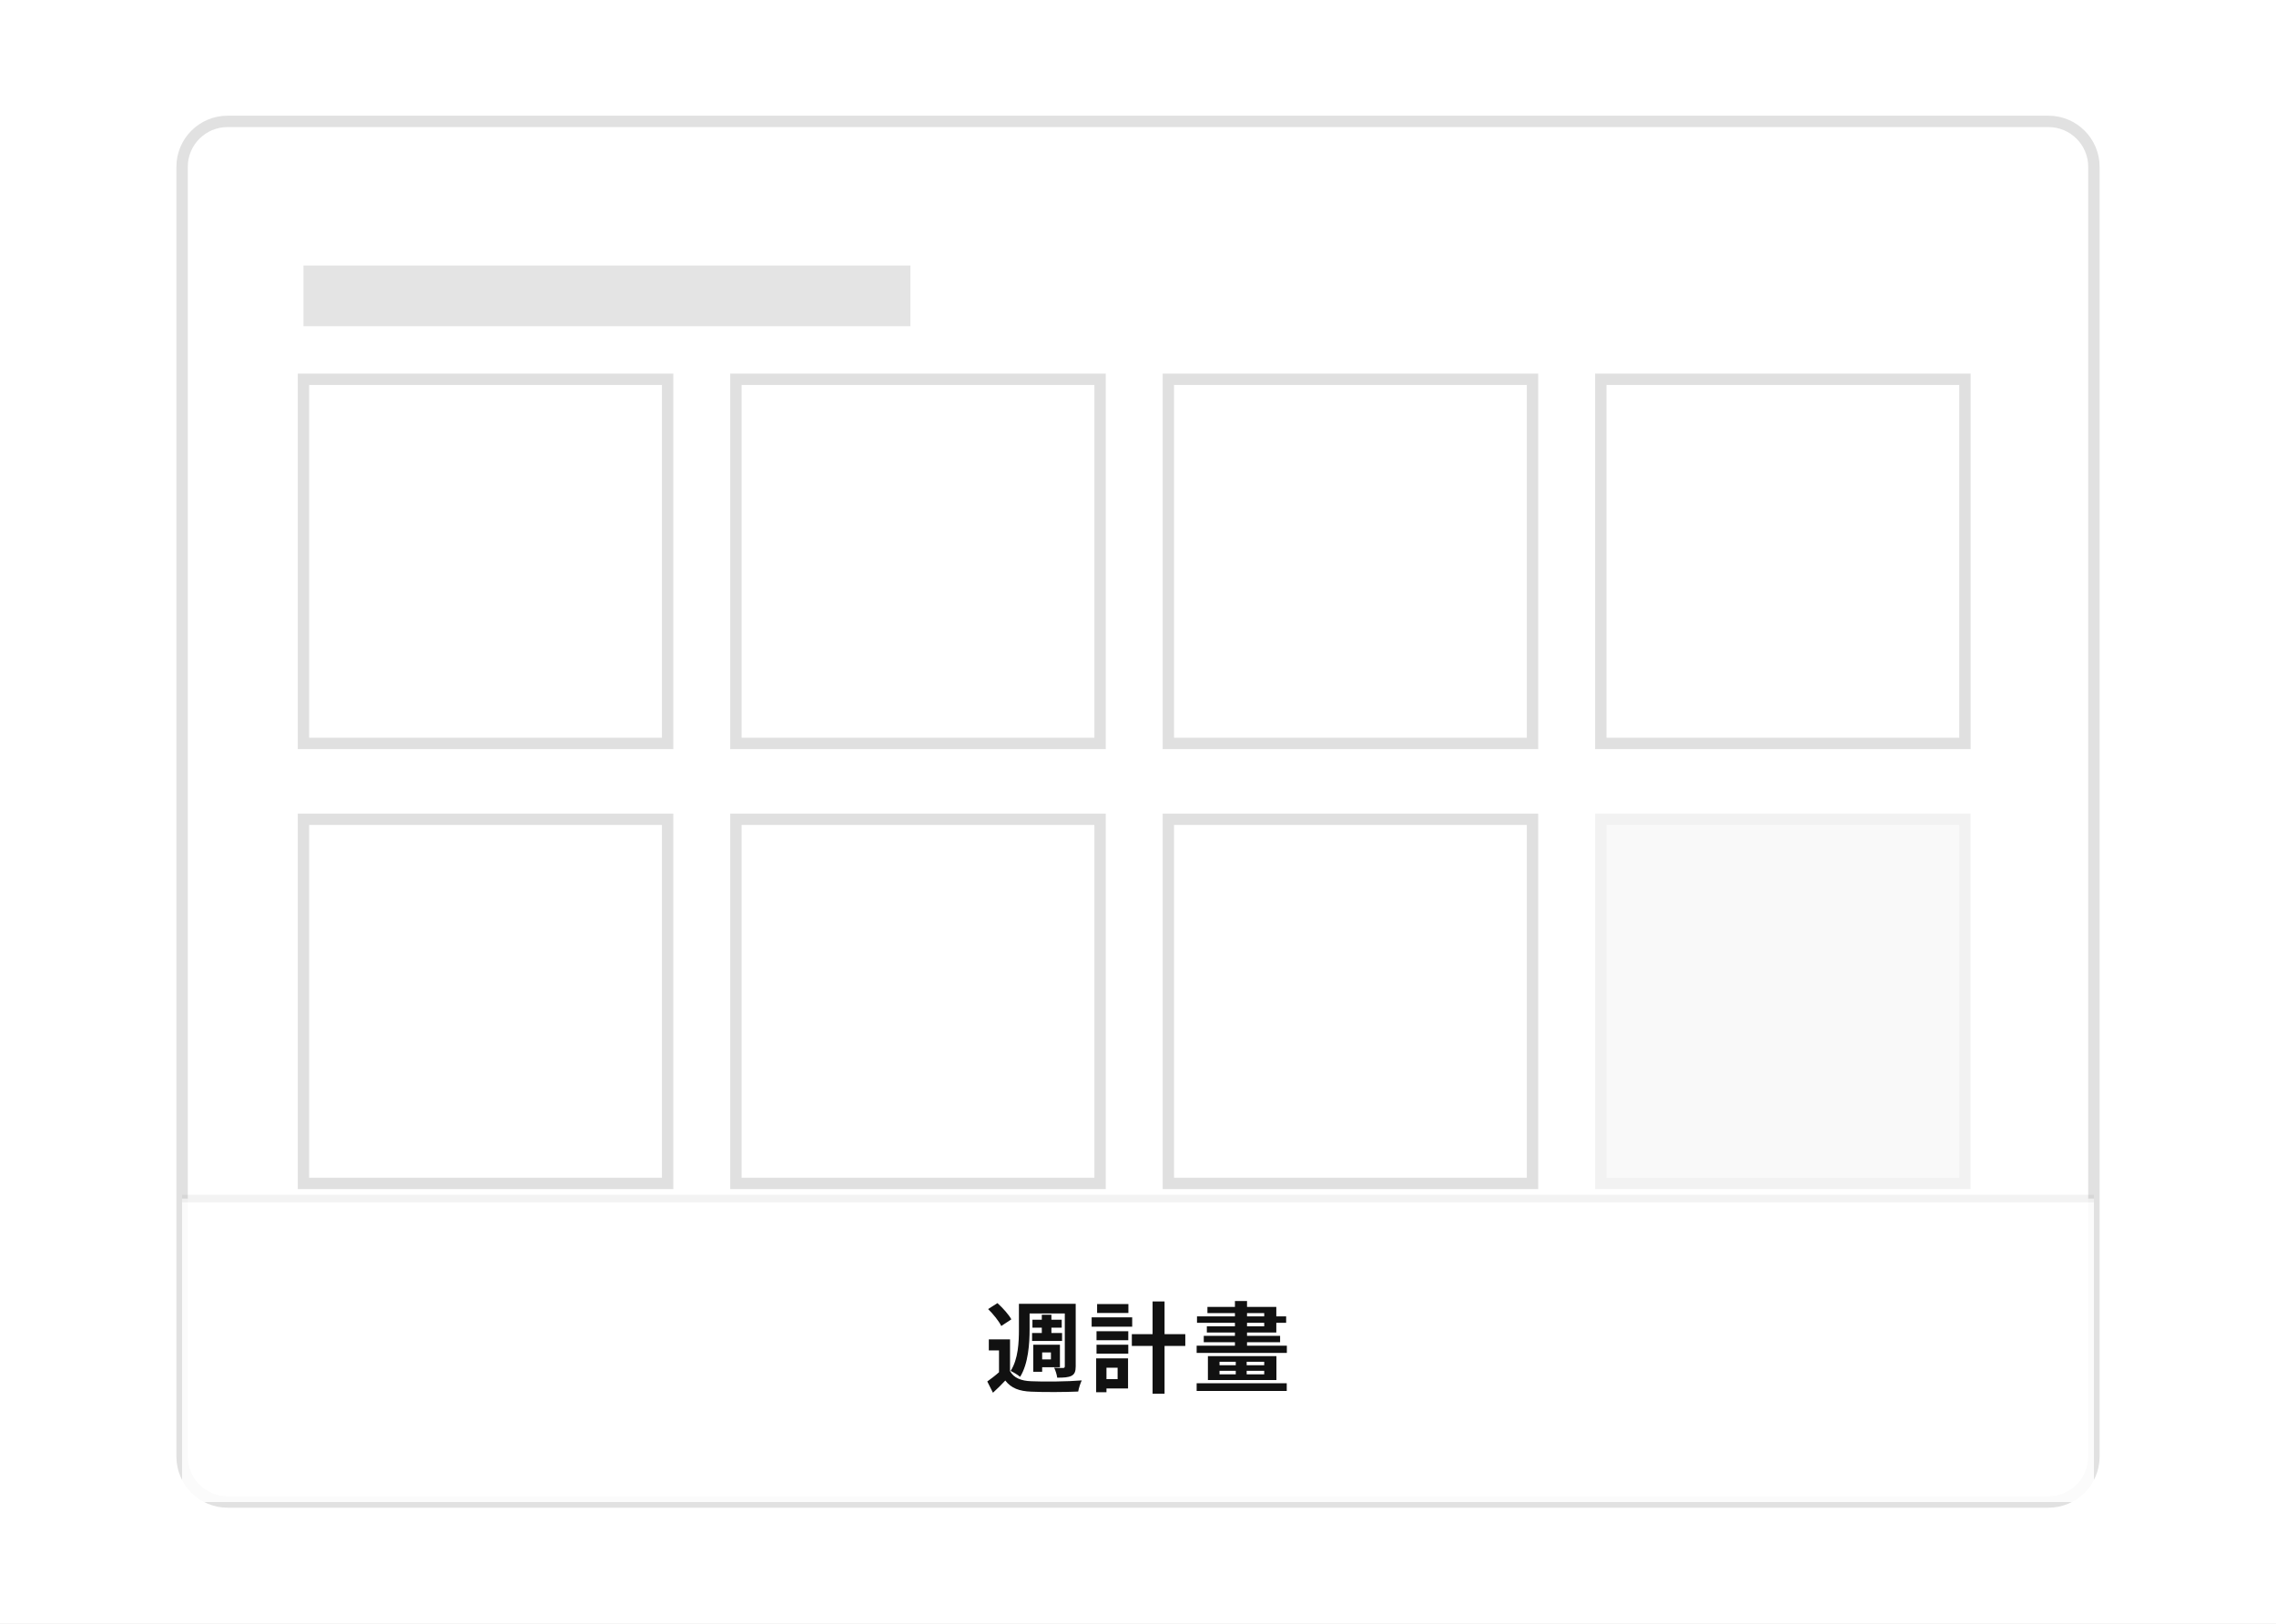
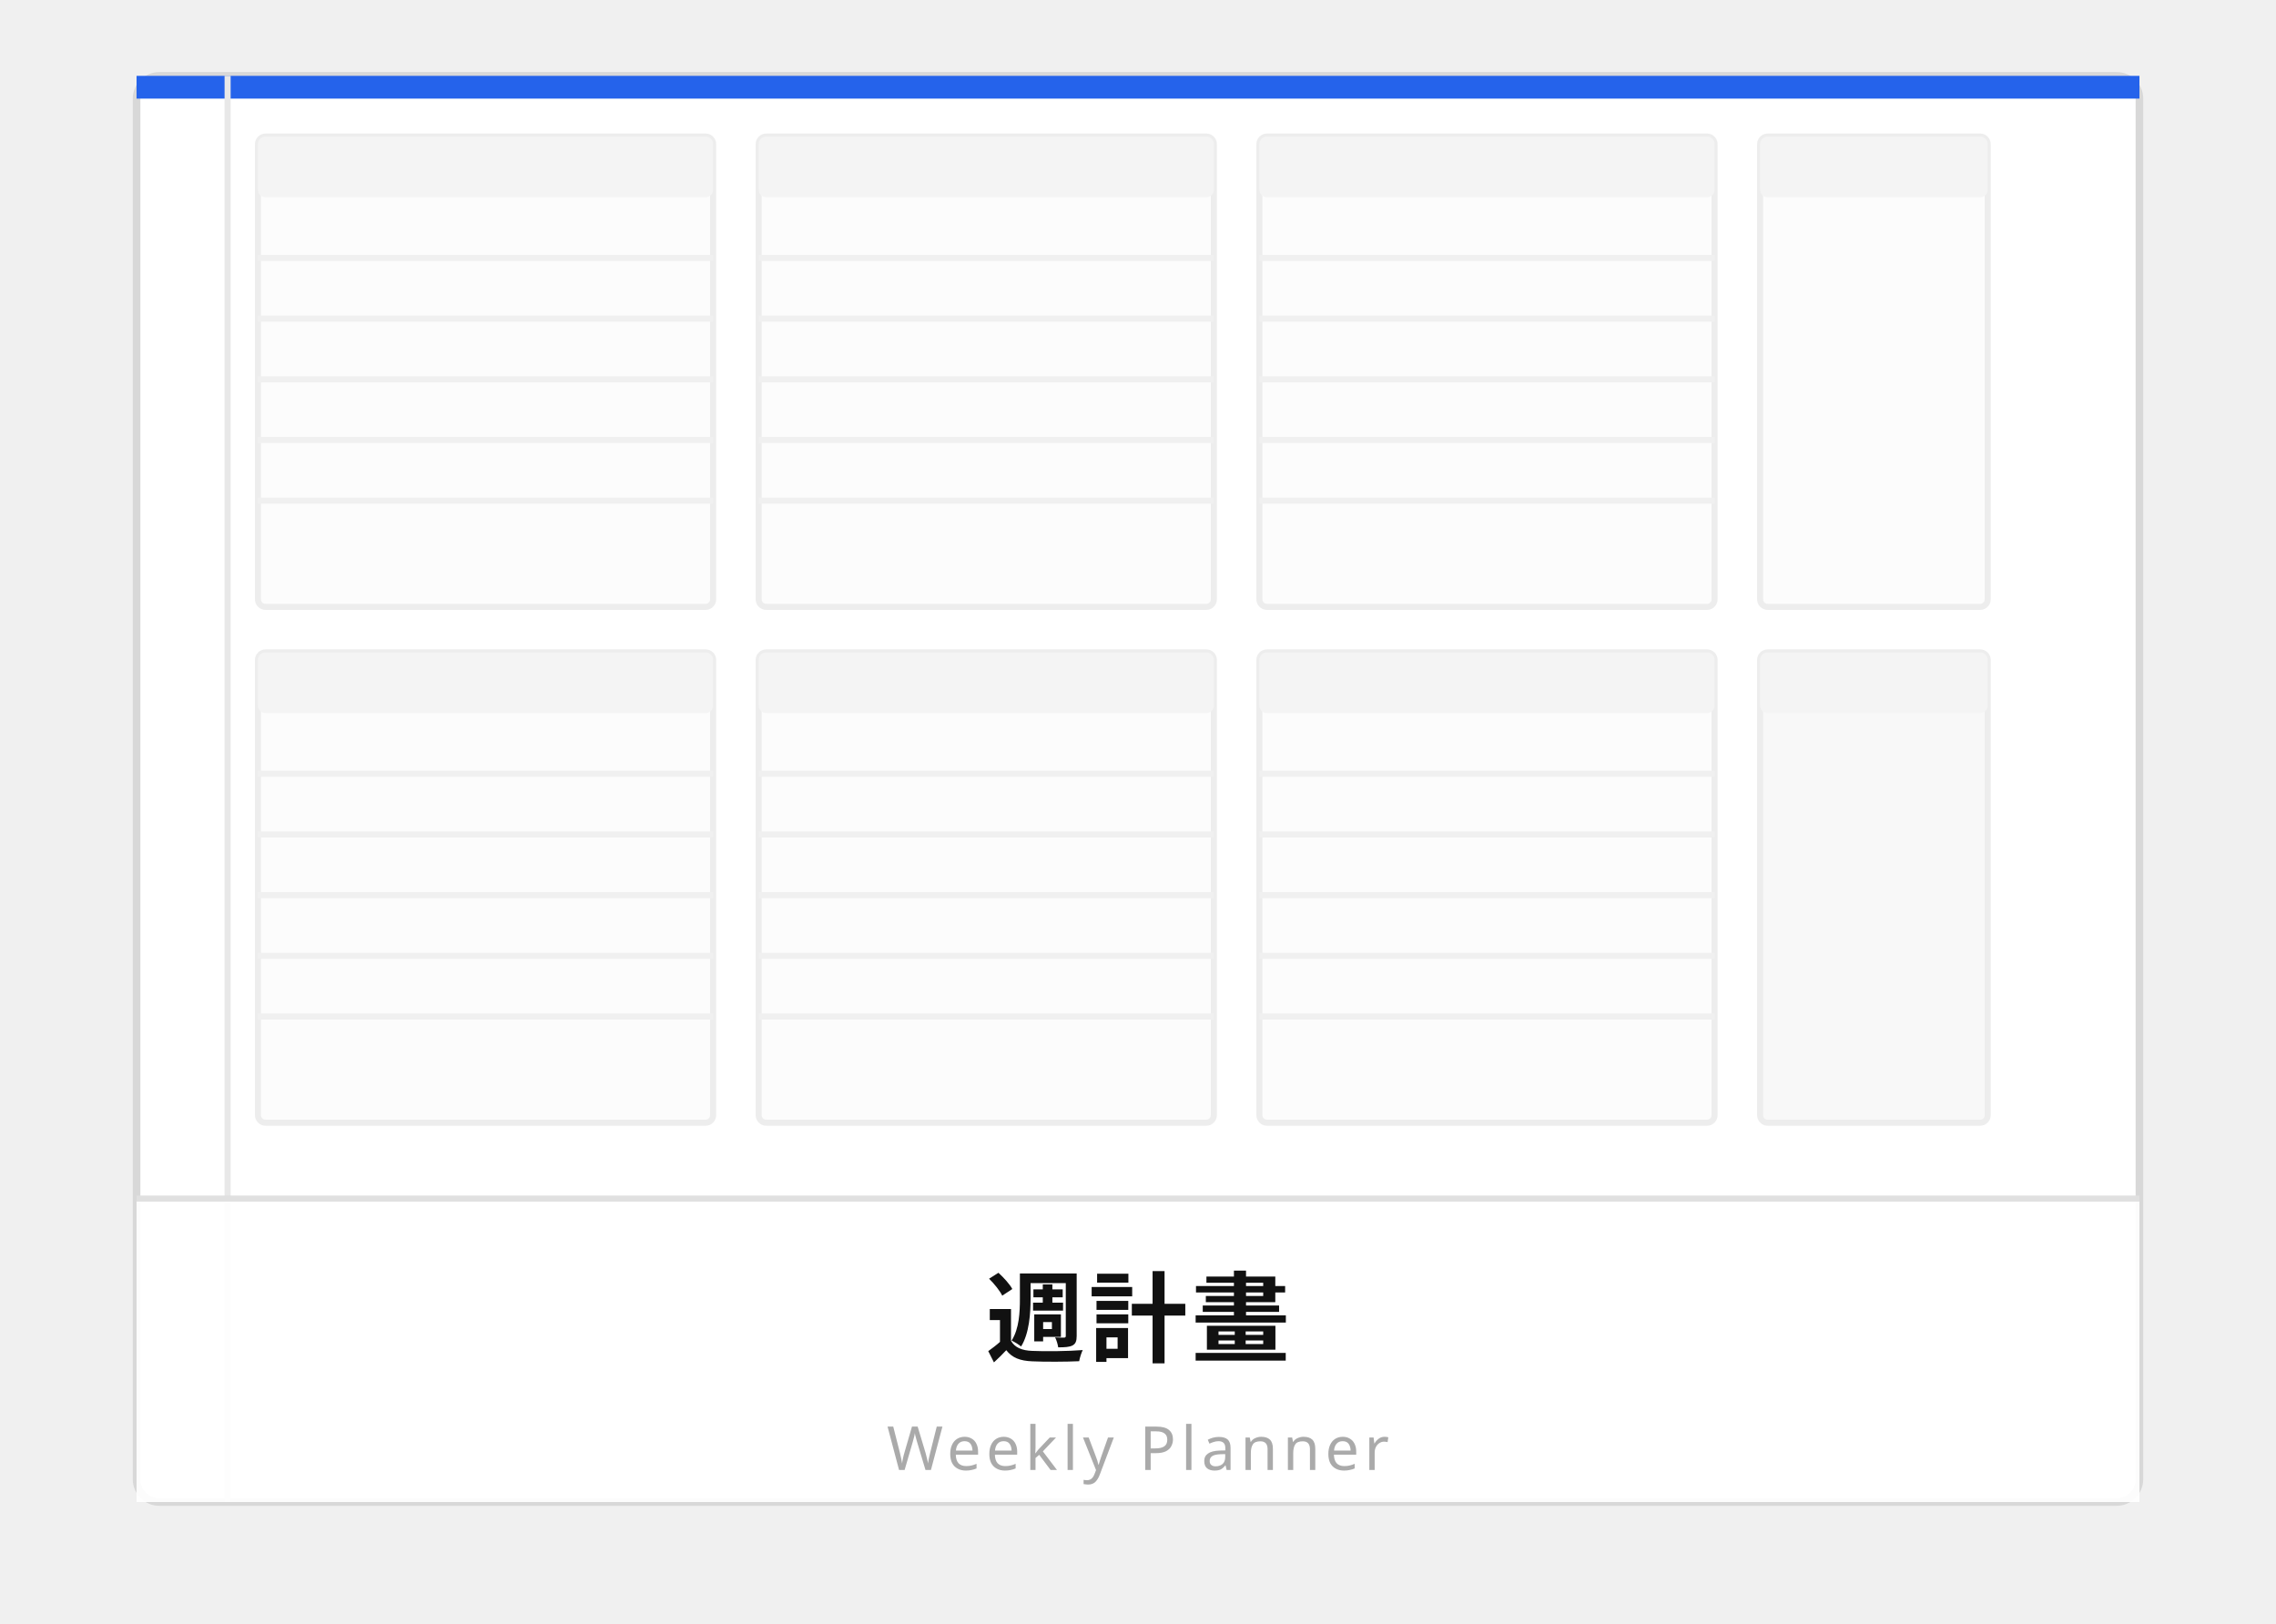
<svg xmlns="http://www.w3.org/2000/svg" viewBox="0 0 300 214">
-   <rect width="100%" height="100%" fill="#ffffff" />
-   <rect x="24" y="16" width="252" height="182" fill="#ffffff" stroke="#e1e1e1" stroke-width="1.5" rx="6" />
-   <g opacity="0.6">
-     <rect x="40" y="35" width="80" height="8" fill="#d2d2d2" stroke="none" stroke-width="1.5" rx="0" />
-     <rect x="40" y="50" width="48" height="48" fill="none" stroke="#ccc" stroke-width="1.5" rx="0" />
-     <rect x="97" y="50" width="48" height="48" fill="none" stroke="#ccc" stroke-width="1.5" rx="0" />
-     <rect x="154" y="50" width="48" height="48" fill="none" stroke="#ccc" stroke-width="1.5" rx="0" />
-     <rect x="211" y="50" width="48" height="48" fill="none" stroke="#ccc" stroke-width="1.5" rx="0" />
-     <rect x="40" y="108" width="48" height="48" fill="none" stroke="#ccc" stroke-width="1.5" rx="0" />
-     <rect x="97" y="108" width="48" height="48" fill="none" stroke="#ccc" stroke-width="1.5" rx="0" />
-     <rect x="154" y="108" width="48" height="48" fill="none" stroke="#ccc" stroke-width="1.5" rx="0" />
-     <rect x="211" y="108" width="48" height="48" fill="#f5f5f5" stroke="#eaeaea" stroke-width="1.5" rx="0" />
+   <rect width="300" height="214" fill="#f0f0f0" />
+   <rect x="18" y="10" width="264" height="188" rx="3" fill="#ffffff" stroke="#d8d8d8" stroke-width="1" />
+   <rect x="18" y="10" width="264" height="3" fill="#2563eb" />
+   <line x1="30" y1="10" x2="30" y2="198" stroke="#e8e8e8" stroke-width="0.8" />
+   <g opacity="0.65">
+     <rect x="34" y="18" width="60" height="62" rx="1" fill="#fafafa" stroke="#e4e4e4" stroke-width="0.8" />
+     <rect x="34" y="18" width="60" height="8" rx="1" fill="#eeeeee" />
+     <line x1="34" y1="34" x2="94" y2="34" stroke="#e8e8e8" stroke-width="0.8" />
+     <line x1="34" y1="42" x2="94" y2="42" stroke="#e8e8e8" stroke-width="0.8" />
+     <line x1="34" y1="50" x2="94" y2="50" stroke="#e8e8e8" stroke-width="0.8" />
+     <line x1="34" y1="58" x2="94" y2="58" stroke="#e8e8e8" stroke-width="0.8" />
+     <line x1="34" y1="66" x2="94" y2="66" stroke="#e8e8e8" stroke-width="0.8" />
+     <rect x="100" y="18" width="60" height="62" rx="1" fill="#fafafa" stroke="#e4e4e4" stroke-width="0.8" />
+     <rect x="100" y="18" width="60" height="8" rx="1" fill="#eeeeee" />
+     <line x1="100" y1="34" x2="160" y2="34" stroke="#e8e8e8" stroke-width="0.8" />
+     <line x1="100" y1="42" x2="160" y2="42" stroke="#e8e8e8" stroke-width="0.8" />
+     <line x1="100" y1="50" x2="160" y2="50" stroke="#e8e8e8" stroke-width="0.8" />
+     <line x1="100" y1="58" x2="160" y2="58" stroke="#e8e8e8" stroke-width="0.8" />
+     <line x1="100" y1="66" x2="160" y2="66" stroke="#e8e8e8" stroke-width="0.8" />
+     <rect x="166" y="18" width="60" height="62" rx="1" fill="#fafafa" stroke="#e4e4e4" stroke-width="0.8" />
+     <rect x="166" y="18" width="60" height="8" rx="1" fill="#eeeeee" />
+     <line x1="166" y1="34" x2="226" y2="34" stroke="#e8e8e8" stroke-width="0.8" />
+     <line x1="166" y1="42" x2="226" y2="42" stroke="#e8e8e8" stroke-width="0.8" />
+     <line x1="166" y1="50" x2="226" y2="50" stroke="#e8e8e8" stroke-width="0.8" />
+     <line x1="166" y1="58" x2="226" y2="58" stroke="#e8e8e8" stroke-width="0.8" />
+     <line x1="166" y1="66" x2="226" y2="66" stroke="#e8e8e8" stroke-width="0.8" />
+     <rect x="232" y="18" width="30" height="62" rx="1" fill="#fafafa" stroke="#e4e4e4" stroke-width="0.8" />
+     <rect x="232" y="18" width="30" height="8" rx="1" fill="#eeeeee" />
+     <rect x="34" y="86" width="60" height="62" rx="1" fill="#fafafa" stroke="#e4e4e4" stroke-width="0.8" />
+     <rect x="34" y="86" width="60" height="8" rx="1" fill="#eeeeee" />
+     <line x1="34" y1="102" x2="94" y2="102" stroke="#e8e8e8" stroke-width="0.8" />
+     <line x1="34" y1="110" x2="94" y2="110" stroke="#e8e8e8" stroke-width="0.8" />
+     <line x1="34" y1="118" x2="94" y2="118" stroke="#e8e8e8" stroke-width="0.8" />
+     <line x1="34" y1="126" x2="94" y2="126" stroke="#e8e8e8" stroke-width="0.8" />
+     <line x1="34" y1="134" x2="94" y2="134" stroke="#e8e8e8" stroke-width="0.8" />
+     <rect x="100" y="86" width="60" height="62" rx="1" fill="#fafafa" stroke="#e4e4e4" stroke-width="0.8" />
+     <rect x="100" y="86" width="60" height="8" rx="1" fill="#eeeeee" />
+     <line x1="100" y1="102" x2="160" y2="102" stroke="#e8e8e8" stroke-width="0.8" />
+     <line x1="100" y1="110" x2="160" y2="110" stroke="#e8e8e8" stroke-width="0.8" />
+     <line x1="100" y1="118" x2="160" y2="118" stroke="#e8e8e8" stroke-width="0.8" />
+     <line x1="100" y1="126" x2="160" y2="126" stroke="#e8e8e8" stroke-width="0.8" />
+     <line x1="100" y1="134" x2="160" y2="134" stroke="#e8e8e8" stroke-width="0.8" />
+     <rect x="166" y="86" width="60" height="62" rx="1" fill="#fafafa" stroke="#e4e4e4" stroke-width="0.8" />
+     <rect x="166" y="86" width="60" height="8" rx="1" fill="#eeeeee" />
+     <line x1="166" y1="102" x2="226" y2="102" stroke="#e8e8e8" stroke-width="0.8" />
+     <line x1="166" y1="110" x2="226" y2="110" stroke="#e8e8e8" stroke-width="0.8" />
+     <line x1="166" y1="118" x2="226" y2="118" stroke="#e8e8e8" stroke-width="0.8" />
+     <line x1="166" y1="126" x2="226" y2="126" stroke="#e8e8e8" stroke-width="0.8" />
+     <line x1="166" y1="134" x2="226" y2="134" stroke="#e8e8e8" stroke-width="0.8" />
+     <rect x="232" y="86" width="30" height="62" rx="1" fill="#f5f5f5" stroke="#e4e4e4" stroke-width="0.8" />
+     <rect x="232" y="86" width="30" height="8" rx="1" fill="#eeeeee" />
  </g>
-   <rect x="24" y="158" width="252" height="40" fill="rgba(255,255,255,0.85)" />
-   <path d="M 24 158 L 276 158" stroke="rgba(0,0,0,0.05)" stroke-width="1" />
-   <text x="150" y="178" dominant-baseline="middle" text-anchor="middle" font-size="13" fill="#111" font-family="'PingFang TC', sans-serif" font-weight="600" letter-spacing="0.05em">週計畫</text>
+   <rect x="18" y="158" width="264" height="40" fill="rgba(255,255,255,0.92)" />
+   <line x1="18" y1="158" x2="282" y2="158" stroke="#e0e0e0" stroke-width="0.8" />
+   <text x="150" y="174" dominant-baseline="middle" text-anchor="middle" font-size="13" fill="#111111" font-family="'PingFang TC','Microsoft JhengHei',sans-serif" font-weight="600" letter-spacing="0.04em">週計畫</text>
+   <text x="150" y="191" dominant-baseline="middle" text-anchor="middle" font-size="8" fill="#aaaaaa" font-family="'PingFang TC','Microsoft JhengHei',sans-serif" letter-spacing="0.08em">Weekly Planner</text>
</svg>
